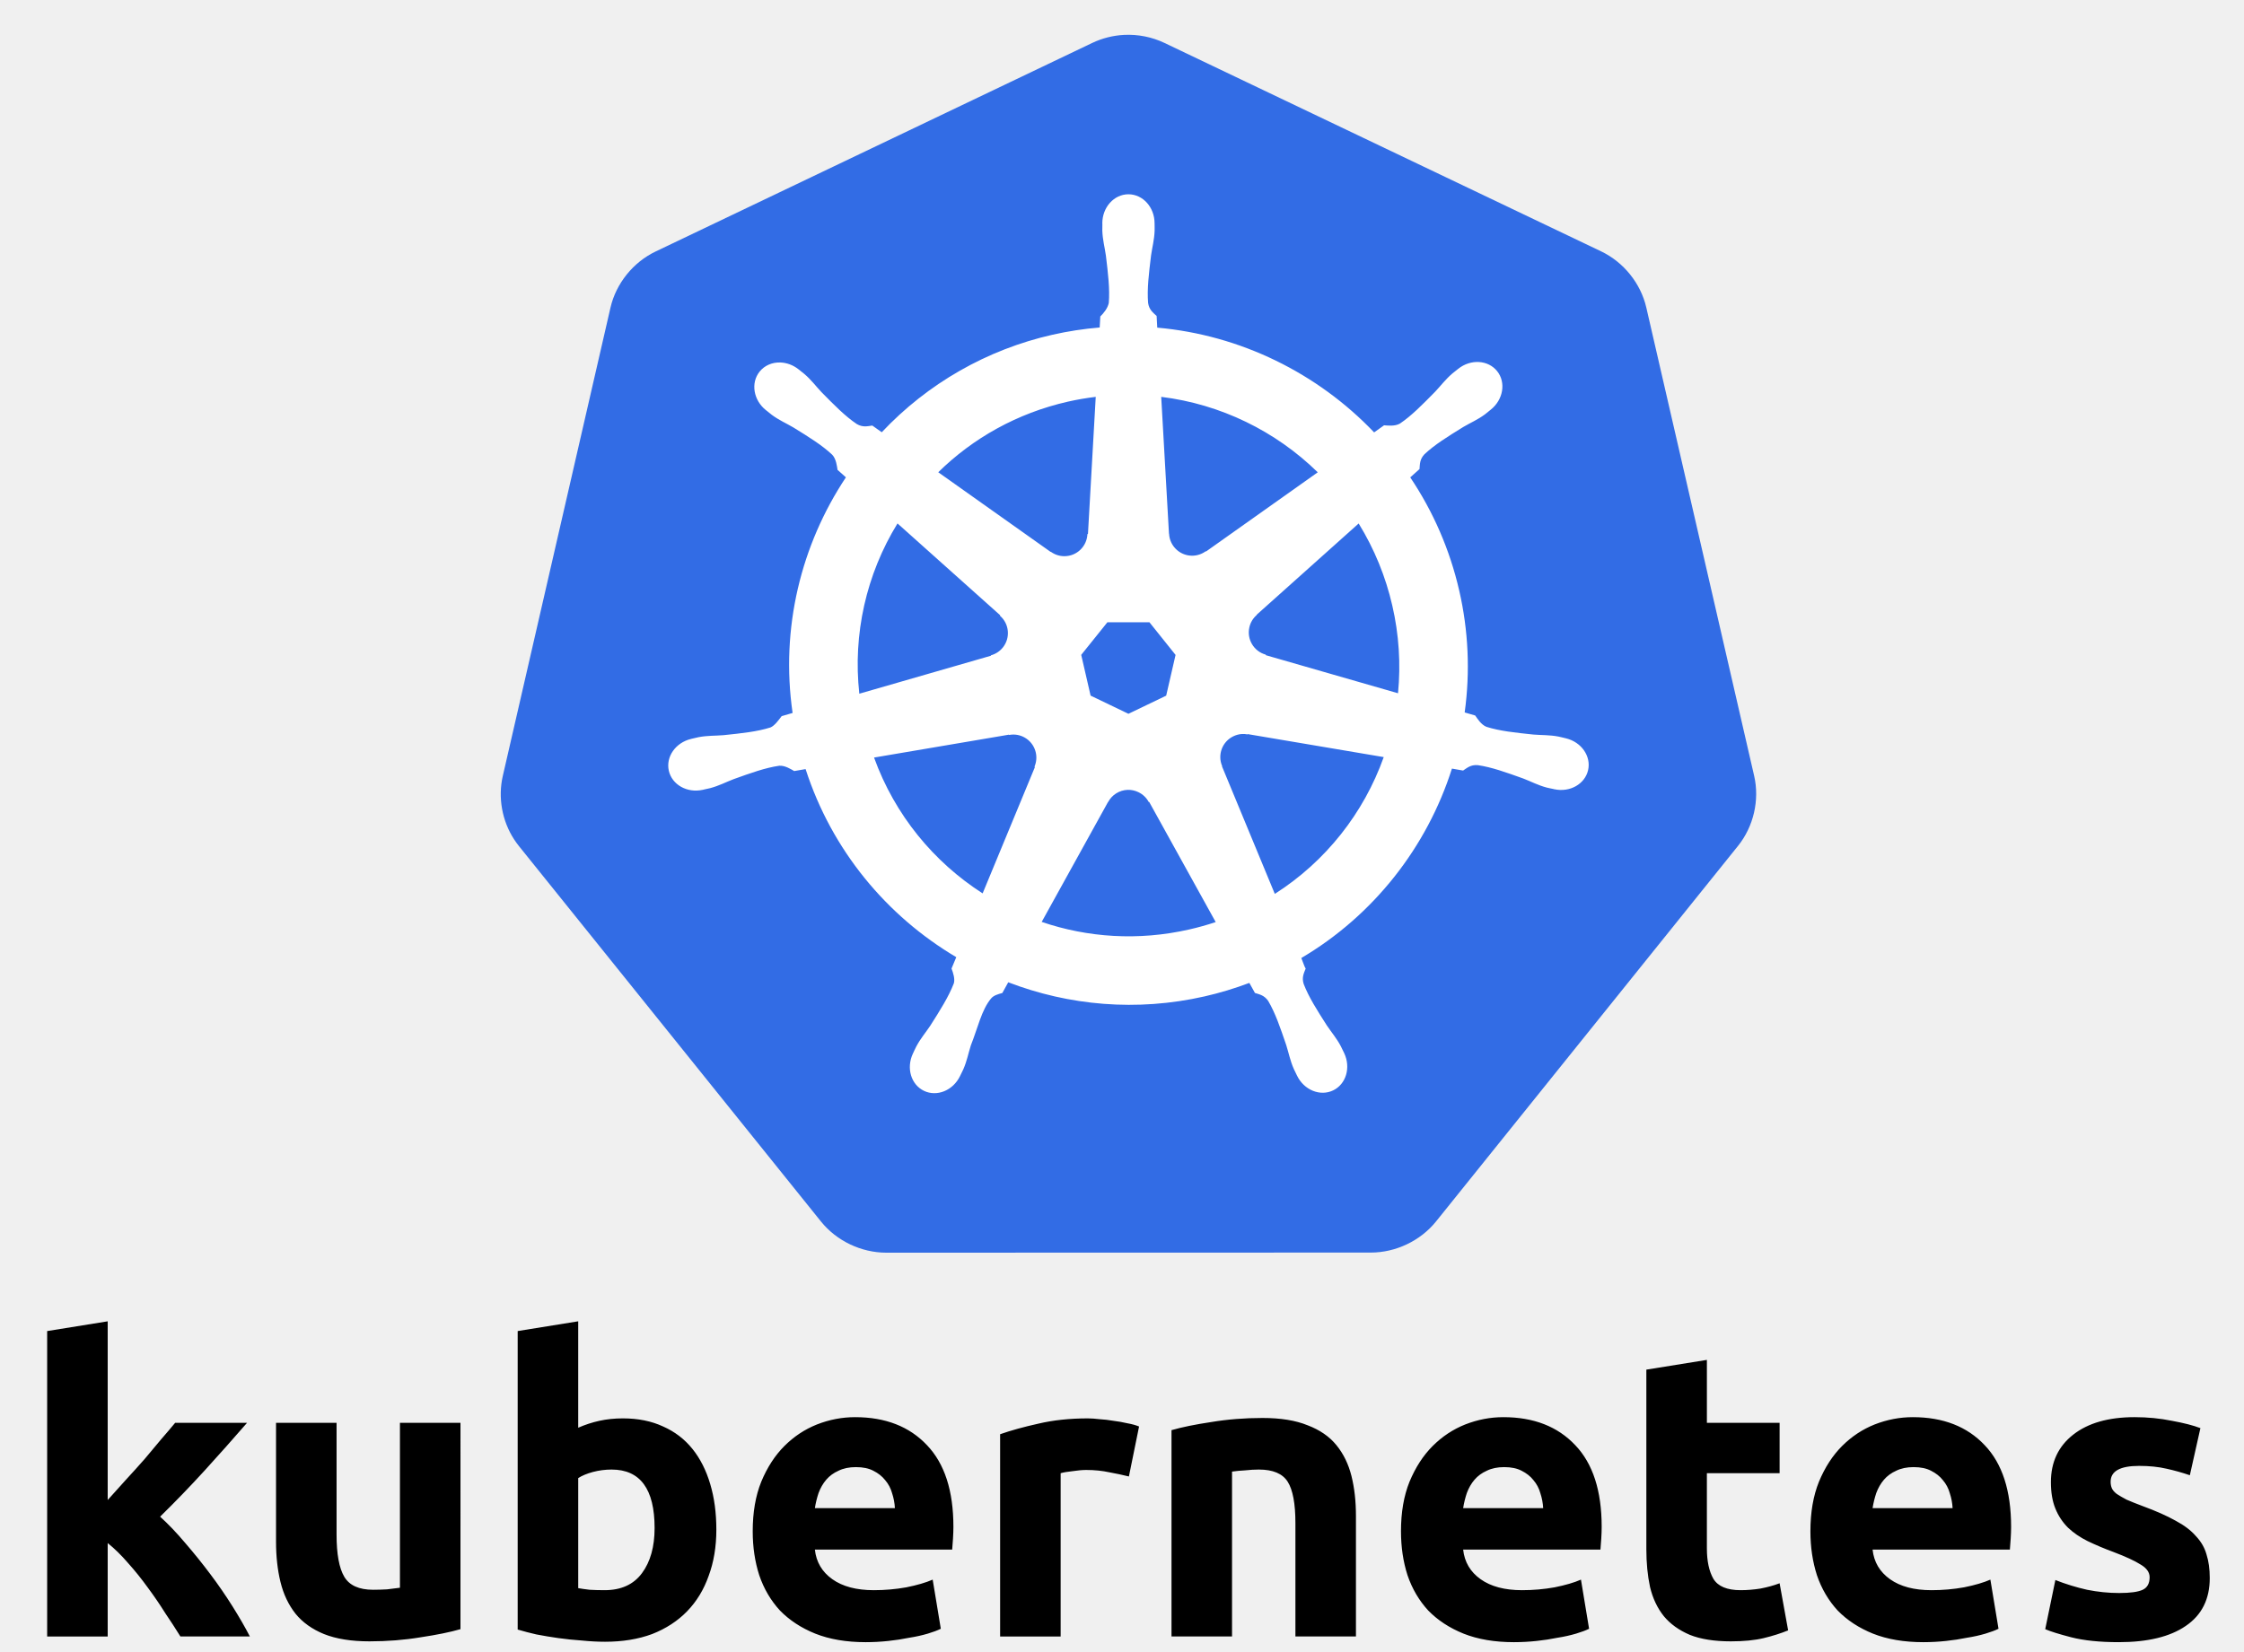
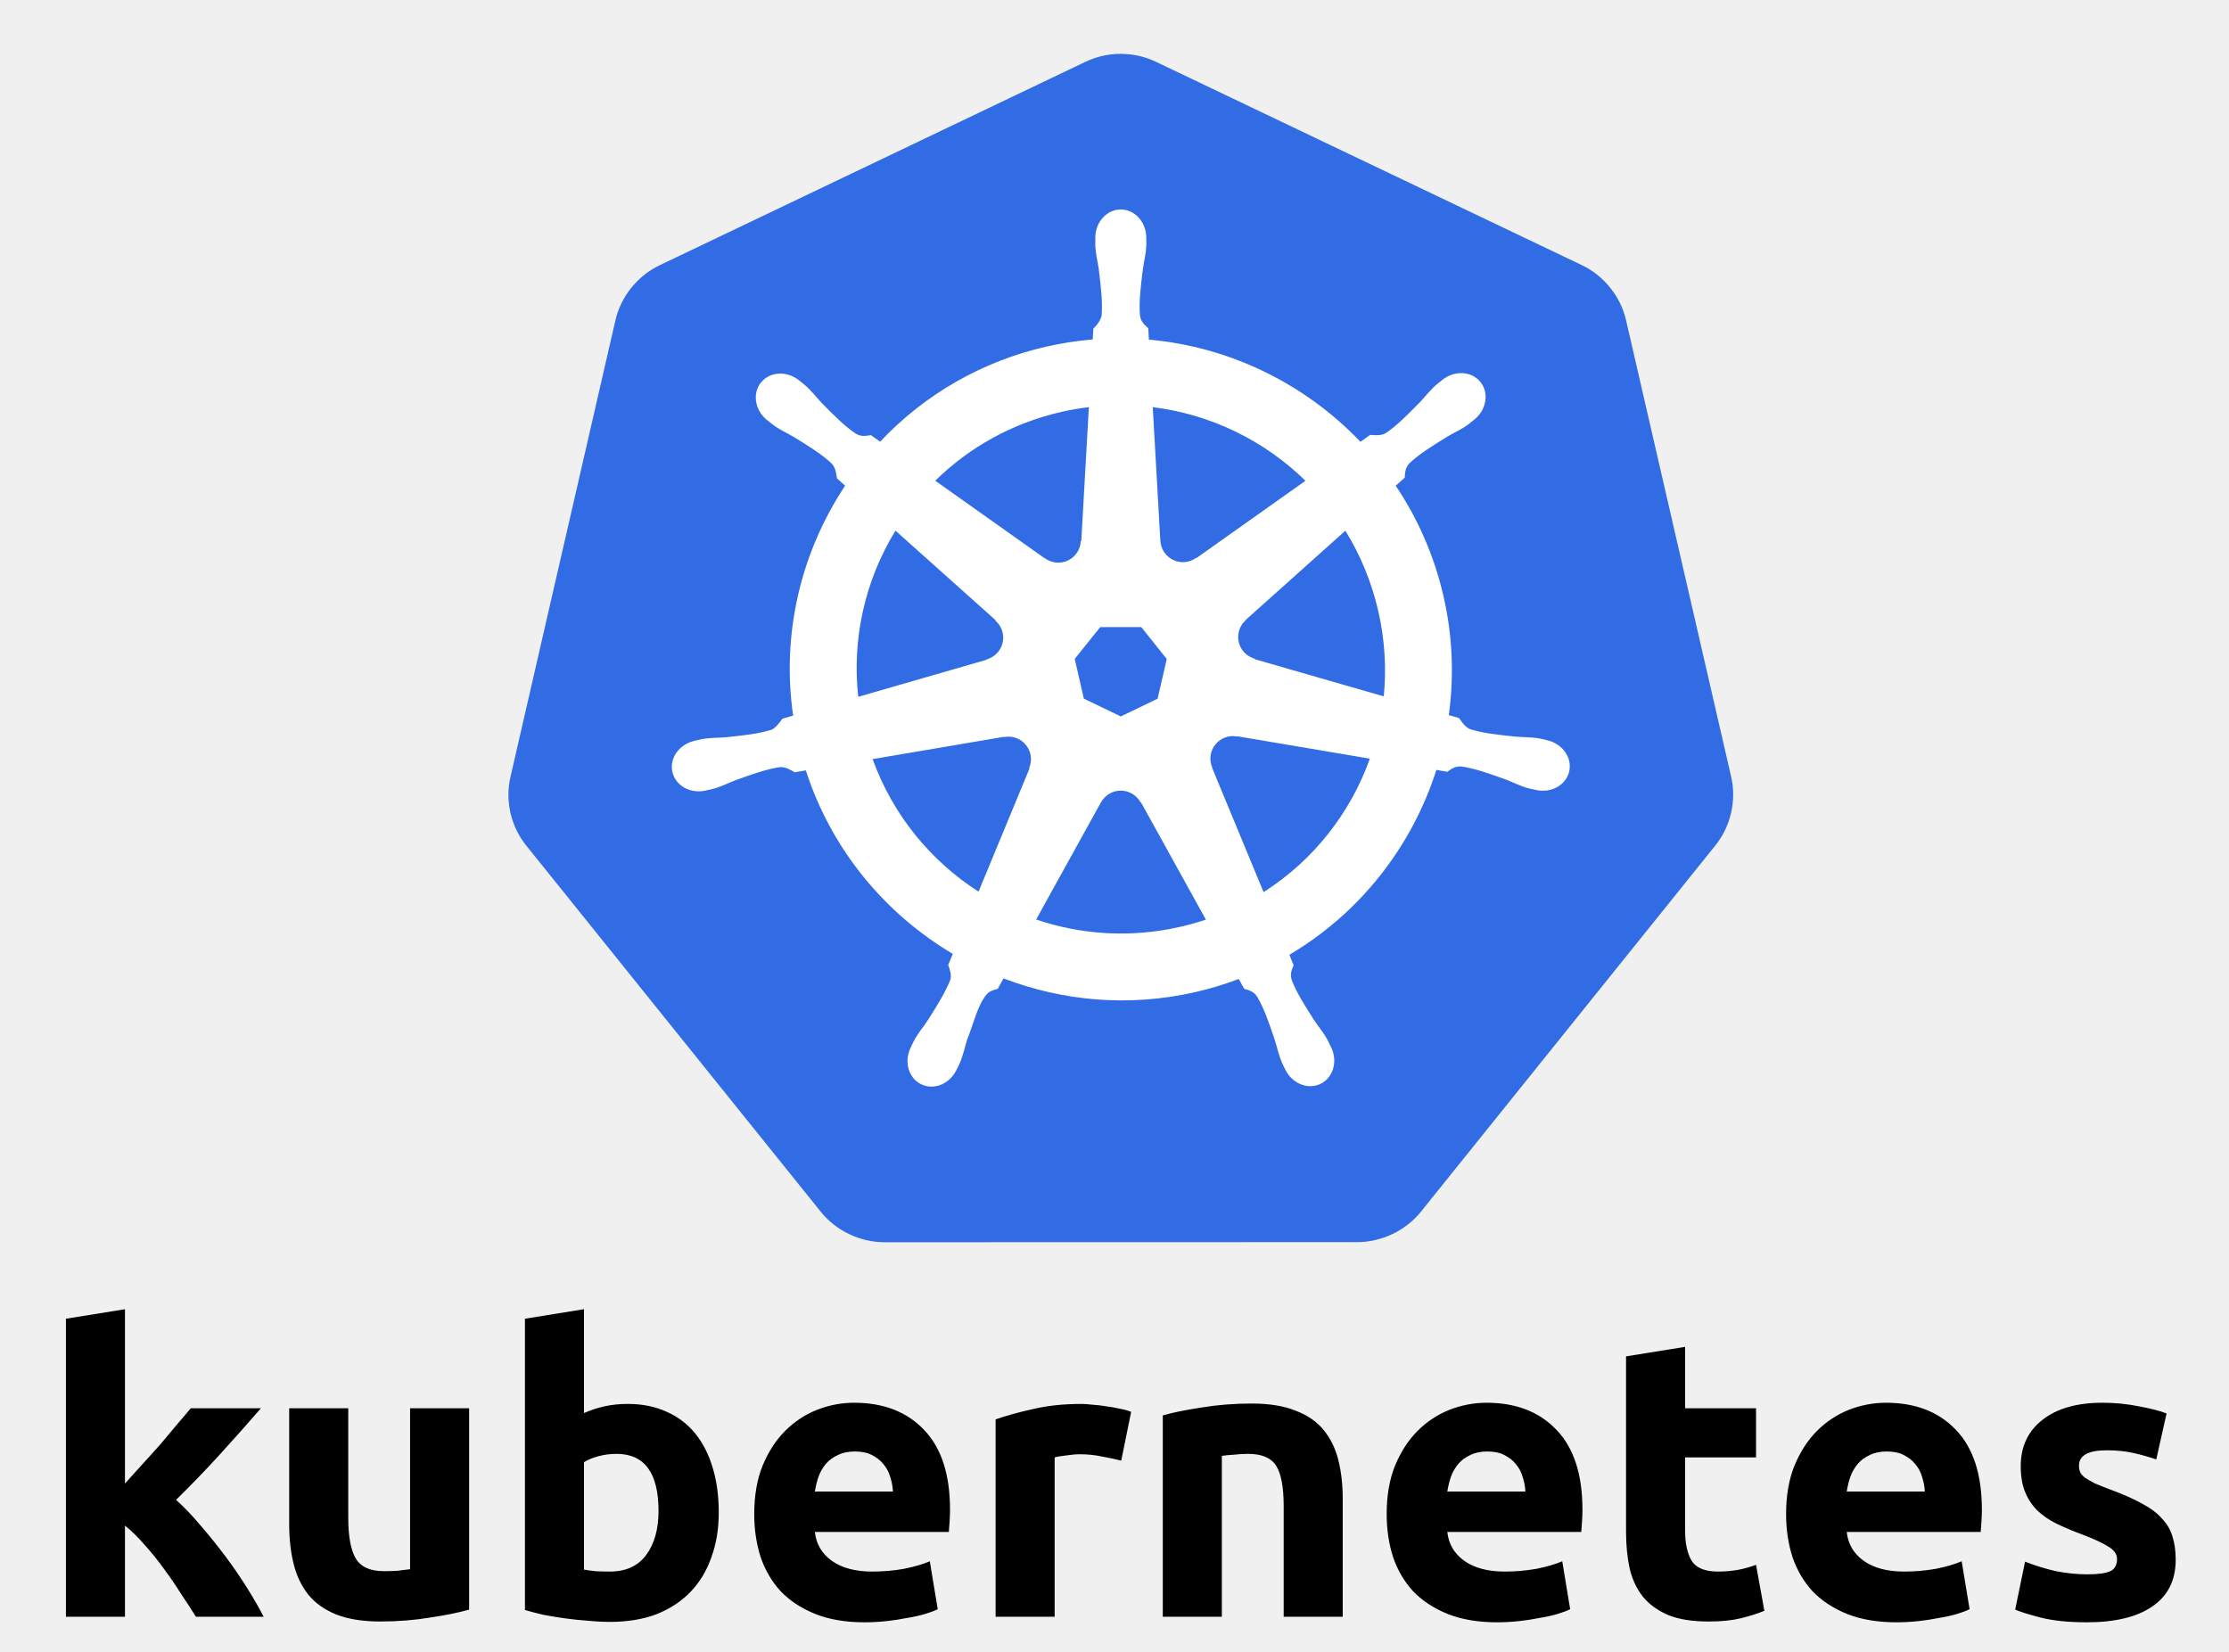
- <svg xmlns="http://www.w3.org/2000/svg" viewBox="-144.80 -222.48 457.60 336.96">
+ <svg xmlns="http://www.w3.org/2000/svg" viewBox="-148.96 -226.64 465.92 345.28">
  <path d="M-122.84 83.493a310.06 310.06 0 0 0 3.729-4.142 240.608 240.608 0 0 0 3.81-4.225 466.525 466.525 0 0 0 3.398-4.059 165.657 165.657 0 0 0 2.817-3.314h14.663a554.136 554.136 0 0 1-8.616 9.693 234.676 234.676 0 0 1-9.113 9.444c1.657 1.491 3.369 3.286 5.136 5.385a118.223 118.223 0 0 1 5.136 6.38 94.249 94.249 0 0 1 4.556 6.627c1.38 2.21 2.54 4.225 3.479 6.048h-14.166a129.714 129.714 0 0 0-3.065-4.722 79.584 79.584 0 0 0-3.562-5.219 60.044 60.044 0 0 0-4.06-5.053c-1.38-1.602-2.761-2.955-4.141-4.059v19.054h-12.344V49.032l12.344-1.988v36.45m71.939 26.344c-2.1.608-4.805 1.16-8.12 1.657-3.313.552-6.792.828-10.437.828-3.7 0-6.793-.497-9.28-1.49-2.43-.995-4.362-2.376-5.798-4.143-1.436-1.823-2.458-3.977-3.065-6.462-.608-2.485-.911-5.219-.911-8.202V67.753h12.344v22.782c0 3.977.525 6.85 1.574 8.616 1.049 1.767 3.01 2.651 5.882 2.651.884 0 1.823-.028 2.817-.083.994-.11 1.878-.22 2.65-.33V67.752h12.345l-.001 42.085m39.587-20.627c0-7.953-2.927-11.93-8.782-11.93-1.27 0-2.541.166-3.811.497-1.215.331-2.21.746-2.982 1.243v22.451c.608.11 1.38.221 2.32.331.939.055 1.96.083 3.065.083 3.369 0 5.91-1.16 7.622-3.479 1.712-2.32 2.568-5.385 2.568-9.196m12.592.331c0 3.48-.525 6.628-1.574 9.444-.994 2.817-2.458 5.22-4.391 7.207-1.933 1.988-4.308 3.535-7.125 4.64-2.817 1.048-6.02 1.573-9.61 1.573-1.491 0-3.065-.083-4.722-.249a70.47 70.47 0 0 1-4.805-.497 93.508 93.508 0 0 1-4.474-.746 61.68 61.68 0 0 1-3.811-.994V49.03l12.344-1.989v21.705a23.147 23.147 0 0 1 4.308-1.408c1.49-.33 3.093-.497 4.805-.497 3.093 0 5.827.552 8.202 1.657 2.375 1.05 4.363 2.568 5.965 4.556 1.602 1.988 2.817 4.391 3.645 7.207.829 2.764 1.243 5.857 1.243 9.281m7.416.331c0-3.866.58-7.235 1.74-10.107 1.215-2.927 2.789-5.357 4.722-7.29 1.933-1.933 4.142-3.397 6.628-4.39 2.54-.995 5.136-1.492 7.787-1.492 6.186 0 11.074 1.905 14.663 5.716 3.59 3.756 5.385 9.306 5.385 16.652 0 .718-.028 1.52-.083 2.402-.055.828-.111 1.574-.166 2.237H21.37c.276 2.541 1.464 4.556 3.562 6.048 2.099 1.491 4.915 2.237 8.45 2.237 2.264 0 4.474-.193 6.628-.58 2.209-.442 4.004-.966 5.385-1.574l1.657 10.024c-.663.331-1.546.663-2.651.994a28.866 28.866 0 0 1-3.728.828 44.513 44.513 0 0 1-4.308.663 43.431 43.431 0 0 1-4.64.25c-3.92 0-7.345-.58-10.272-1.74-2.872-1.16-5.274-2.735-7.207-4.723-1.878-2.043-3.286-4.446-4.225-7.207-.884-2.763-1.326-5.745-1.326-8.948M37.69 85.15a11.579 11.579 0 0 0-.58-3.065 6.84 6.84 0 0 0-1.408-2.65c-.608-.774-1.408-1.409-2.403-1.906-.94-.497-2.126-.746-3.562-.746-1.381 0-2.568.25-3.562.746-.994.442-1.823 1.05-2.485 1.823-.663.773-1.187 1.685-1.574 2.734a19.17 19.17 0 0 0-.746 3.065h16.32m47.718-6.461a65.487 65.487 0 0 0-3.894-.829c-1.491-.33-3.093-.497-4.805-.497-.773 0-1.712.083-2.817.25-1.05.11-1.85.248-2.402.413v33.304H59.146V70.074c2.209-.773 4.805-1.49 7.787-2.154 3.038-.718 6.407-1.077 10.107-1.077.663 0 1.464.055 2.403.166.939.055 1.878.166 2.817.331.939.111 1.878.276 2.817.497.939.166 1.74.387 2.403.663l-2.072 10.19m8.688-9.446c2.099-.607 4.805-1.16 8.119-1.657 3.314-.552 6.793-.828 10.438-.828 3.7 0 6.766.497 9.196 1.491 2.485.94 4.446 2.292 5.882 4.06 1.436 1.766 2.458 3.865 3.065 6.295.607 2.43.91 5.136.91 8.12v24.604h-12.343V88.215c0-3.977-.525-6.793-1.574-8.45-1.05-1.657-3.01-2.485-5.882-2.485-.884 0-1.823.055-2.817.166a30.4 30.4 0 0 0-2.651.25v33.634H94.095V69.244m46.795 20.629c0-3.866.58-7.235 1.74-10.107 1.216-2.927 2.79-5.357 4.723-7.29 1.933-1.933 4.142-3.397 6.628-4.39 2.54-.995 5.136-1.492 7.787-1.492 6.186 0 11.074 1.905 14.663 5.716 3.59 3.756 5.385 9.306 5.385 16.652 0 .718-.028 1.52-.083 2.402-.055.828-.11 1.574-.166 2.237h-28.001c.276 2.541 1.464 4.556 3.562 6.048 2.099 1.491 4.915 2.237 8.45 2.237 2.264 0 4.474-.193 6.628-.58 2.209-.442 4.004-.966 5.385-1.574l1.657 10.024c-.663.331-1.546.663-2.651.994a28.866 28.866 0 0 1-3.728.828 44.513 44.513 0 0 1-4.308.663 43.431 43.431 0 0 1-4.64.25c-3.92 0-7.345-.58-10.272-1.74-2.872-1.16-5.274-2.735-7.207-4.723-1.878-2.043-3.286-4.446-4.225-7.207-.885-2.763-1.326-5.745-1.326-8.948m28.995-4.723a11.579 11.579 0 0 0-.58-3.065 6.84 6.84 0 0 0-1.408-2.65c-.608-.774-1.408-1.409-2.402-1.906-.94-.497-2.126-.746-3.562-.746-1.381 0-2.568.25-3.562.746-.994.442-1.823 1.05-2.485 1.823-.663.773-1.187 1.685-1.574 2.734a19.17 19.17 0 0 0-.746 3.065h16.319M190.927 56.9l12.344-1.988v12.841H218.1v10.273h-14.83v15.326c0 2.596.443 4.667 1.326 6.213.939 1.546 2.789 2.32 5.55 2.32 1.327 0 2.68-.11 4.06-.33 1.436-.277 2.734-.636 3.894-1.078l1.74 9.61c-1.491.608-3.148 1.132-4.971 1.574-1.823.442-4.06.663-6.71.663-3.37 0-6.158-.442-8.367-1.326-2.21-.939-3.977-2.209-5.302-3.81-1.326-1.658-2.264-3.646-2.817-5.966-.497-2.32-.746-4.888-.746-7.705V56.9m33.455 32.973c0-3.866.58-7.235 1.74-10.107 1.215-2.927 2.789-5.357 4.722-7.29 1.933-1.933 4.142-3.397 6.628-4.39 2.54-.995 5.136-1.492 7.787-1.492 6.186 0 11.074 1.905 14.663 5.716 3.59 3.756 5.385 9.306 5.385 16.652 0 .718-.028 1.52-.083 2.402-.055.828-.11 1.574-.166 2.237h-28.001c.276 2.541 1.464 4.556 3.562 6.048 2.099 1.491 4.915 2.237 8.45 2.237 2.264 0 4.474-.193 6.628-.58 2.209-.442 4.004-.966 5.385-1.574l1.657 10.024c-.663.331-1.546.663-2.651.994a28.866 28.866 0 0 1-3.728.828 44.513 44.513 0 0 1-4.308.663 43.431 43.431 0 0 1-4.64.25c-3.92 0-7.345-.58-10.272-1.74-2.872-1.16-5.274-2.735-7.207-4.723-1.878-2.043-3.286-4.446-4.225-7.207-.884-2.763-1.326-5.745-1.326-8.948m28.996-4.723a11.579 11.579 0 0 0-.58-3.065 6.84 6.84 0 0 0-1.408-2.65c-.608-.774-1.408-1.409-2.402-1.906-.94-.497-2.126-.746-3.562-.746-1.381 0-2.568.25-3.562.746-.994.442-1.823 1.05-2.485 1.823-.663.773-1.187 1.685-1.574 2.734a19.17 19.17 0 0 0-.746 3.065h16.319m33.965 17.314c2.264 0 3.866-.22 4.805-.663.939-.442 1.408-1.298 1.408-2.568 0-.994-.608-1.85-1.823-2.568-1.215-.773-3.065-1.629-5.551-2.568a61.498 61.498 0 0 1-5.302-2.237c-1.546-.773-2.872-1.684-3.977-2.734a11.651 11.651 0 0 1-2.568-3.894c-.608-1.49-.911-3.286-.911-5.385 0-4.087 1.519-7.318 4.556-9.693 3.038-2.375 7.207-3.562 12.51-3.562 2.65 0 5.192.25 7.622.746 2.43.442 4.363.94 5.799 1.491l-2.154 9.61a44.395 44.395 0 0 0-4.722-1.326c-1.657-.387-3.535-.58-5.633-.58-3.866 0-5.8 1.077-5.8 3.231 0 .497.084.94.25 1.326.166.387.497.773.994 1.16.497.331 1.16.718 1.988 1.16.884.387 1.988.828 3.314 1.326 2.706.994 4.943 1.988 6.71 2.982 1.767.94 3.148 1.988 4.142 3.148 1.049 1.105 1.767 2.347 2.154 3.728.442 1.381.663 2.982.663 4.805 0 4.308-1.63 7.566-4.888 9.776-3.203 2.21-7.76 3.314-13.67 3.314-3.865 0-7.096-.33-9.692-.994-2.541-.663-4.308-1.215-5.302-1.657l2.07-10.024a43.76 43.76 0 0 0 6.463 1.988c2.209.441 4.39.662 6.545.662" />
  <path fill="#FFF" d="M85.304-204.478l93.973 44.872 23.22 100.85-65.02 80.882-104.298.01-65.037-80.868 23.197-100.853z" />
  <path fill="none" d="M85.304-204.478l93.973 44.872 23.22 100.85-65.02 80.881-104.298.011-65.037-80.868 23.197-100.853z" />
  <path fill="#326CE5" d="M84.433-215.362a17.14 17.14 0 0 0-6.524 1.651L-11.1-171.182c-4.589 2.191-8.077 6.528-9.21 11.451l-21.958 95.533c-1.012 4.388-.158 9.168 2.31 12.944.301.462.622.911.968 1.343l61.61 76.603c3.175 3.947 8.214 6.354 13.306 6.352l98.801-.023c5.089.004 10.128-2.398 13.307-6.341l61.586-76.613c3.178-3.949 4.424-9.359 3.29-14.287l-21.994-95.532c-1.133-4.925-4.621-9.261-9.208-11.453l-89.021-42.506a17.214 17.214 0 0 0-8.254-1.651z" />
  <path fill="#FFF" d="M85.142-61.364a4.667 4.667 0 0 1 2.199.468 4.656 4.656 0 0 1 2.106 2.003h.101l13.559 24.498a56.57 56.57 0 0 1-5.42 1.514c-10.368 2.355-20.704 1.642-30.064-1.547l13.524-24.454h.023a4.704 4.704 0 0 1 3.972-2.482zM61.909-72.645a4.697 4.697 0 0 1 4.507 3.653 4.65 4.65 0 0 1-.261 2.892l.08.102L55.58-40.247c-9.963-6.393-17.898-15.964-22.142-27.707l27.502-4.667.046.057a4.61 4.61 0 0 1 .923-.081zm46.593-.114c.365-.02.728.014 1.081.08l.046-.057 27.743 4.689c-4.061 11.407-11.831 21.29-22.211 27.903l-10.768-26.012.034-.046a4.701 4.701 0 0 1 2.277-6.09 4.652 4.652 0 0 1 1.798-.467zm-27.479-22.79h8.572l5.327 6.66-1.912 8.31-7.697 3.7-7.718-3.71-1.912-8.31 5.34-6.65zm51.238-20.15a55.569 55.569 0 0 1 6.864 16.768 55.43 55.43 0 0 1 1.162 17.862l-26.956-7.764-.023-.114a4.699 4.699 0 0 1-3.335-5.578 4.659 4.659 0 0 1 1.49-2.494l-.01-.057 20.808-18.623zm-94.041-.01l20.923 18.714-.023.114a4.69 4.69 0 0 1 .592 6.466 4.715 4.715 0 0 1-2.437 1.606l-.023.091-26.819 7.741a54.855 54.855 0 0 1 7.787-34.732zm53.776-25.82c12.122 1.492 23.331 6.98 31.921 15.391l-22.768 16.142-.08-.034a4.7 4.7 0 0 1-6.442-.864 4.652 4.652 0 0 1-1.025-2.722l-.023-.01-1.583-27.903zm-13.353 0l-1.583 27.947-.114.057a4.695 4.695 0 0 1-4.688 4.497 4.675 4.675 0 0 1-2.768-.898l-.044.023-22.916-16.246c7.042-6.926 16.051-12.044 26.431-14.401 1.898-.43 3.793-.75 5.682-.979zm6.67-41.323c-2.942.002-5.327 2.652-5.327 5.92 0 .051.011.099.013.149-.005.443-.027.978-.013 1.366.071 1.885.482 3.328.729 5.066.448 3.717.823 6.8.592 9.664-.226 1.081-1.021 2.069-1.731 2.755l-.127 2.254a69.515 69.515 0 0 0-9.63 1.48 68.533 68.533 0 0 0-34.811 19.888 90.731 90.731 0 0 1-1.925-1.366c-.952.128-1.912.422-3.164-.308-2.383-1.604-4.555-3.82-7.182-6.489-1.204-1.275-2.076-2.492-3.508-3.723-.324-.28-.82-.657-1.183-.945-1.119-.891-2.437-1.355-3.712-1.4-1.636-.057-3.214.584-4.246 1.878-1.834 2.3-1.247 5.817 1.309 7.855.027.021.053.037.08.057.351.285.781.649 1.105.887 1.517 1.121 2.905 1.695 4.416 2.585 3.186 1.968 5.827 3.6 7.922 5.568.818.872.963 2.408 1.071 3.074l1.708 1.524c-9.141 13.757-13.372 30.749-10.872 48.063l-2.23.649c-.589.76-1.42 1.955-2.29 2.31-2.741.863-5.825 1.181-9.55 1.571-1.75.146-3.259.059-5.112.411-.408.076-.977.224-1.423.329l-.046.013c-.023.005-.055.016-.078.021-3.141.76-5.159 3.646-4.509 6.489.649 2.846 3.718 4.575 6.877 3.893.023-.005.055-.005.08-.01.036-.009.066-.025.101-.034.441-.098.993-.204 1.379-.308 1.821-.489 3.141-1.206 4.781-1.834 3.524-1.263 6.444-2.32 9.288-2.732 1.188-.092 2.44.734 3.063 1.081l2.321-.398c5.345 16.568 16.544 29.961 30.726 38.363l-.968 2.323c.348.902.733 2.122.473 3.013-1.034 2.681-2.805 5.511-4.822 8.666-.977 1.458-1.976 2.59-2.856 4.258-.212.398-.48 1.012-.683 1.434-1.37 2.931-.367 6.305 2.264 7.57 2.647 1.275 5.932-.07 7.355-3.004.001-.005.009-.007.01-.012.002-.002-.002-.007 0-.011.203-.416.489-.964.66-1.355.756-1.729 1.007-3.211 1.537-4.883 1.411-3.541 2.184-7.257 4.125-9.571.532-.633 1.398-.878 2.296-1.119l1.206-2.186c12.364 4.746 26.202 6.019 40.027 2.881a69.517 69.517 0 0 0 9.141-2.755c.338.601.969 1.757 1.138 2.049.913.297 1.908.45 2.719 1.651 1.453 2.479 2.446 5.415 3.656 8.96.53 1.672.793 3.154 1.547 4.882.173.395.457.95.66 1.366 1.42 2.946 4.716 4.294 7.366 3.017 2.631-1.266 3.636-4.64 2.266-7.57-.204-.421-.484-1.035-.696-1.433-.88-1.668-1.88-2.789-2.856-4.246-2.017-3.156-3.691-5.778-4.724-8.46-.432-1.382.073-2.243.409-3.141-.201-.231-.633-1.537-.887-2.152 14.738-8.702 25.608-22.594 30.713-38.636.69.108 1.889.32 2.277.398.802-.528 1.539-1.219 2.983-1.105 2.844.411 5.765 1.468 9.291 2.732 1.638.628 2.958 1.357 4.781 1.845.384.103.935.199 1.377.295.036.009.067.027.103.034.023.005.057.007.078.012 3.159.679 6.227-1.05 6.877-3.894.649-2.844-1.368-5.731-4.507-6.489-.457-.103-1.105-.281-1.55-.365-1.853-.35-3.362-.263-5.11-.409-3.725-.391-6.811-.708-9.552-1.571-1.117-.434-1.912-1.764-2.3-2.312l-2.15-.626a68.782 68.782 0 0 0-1.117-24.874 68.975 68.975 0 0 0-9.982-23.074c.551-.502 1.594-1.425 1.889-1.697.087-.955.012-1.958 1.001-3.017 2.096-1.967 4.737-3.598 7.924-5.567 1.512-.889 2.91-1.462 4.427-2.583.343-.255.813-.657 1.172-.946 2.556-2.039 3.145-5.553 1.309-7.855-1.834-2.3-5.39-2.517-7.945-.477-.363.288-.857.663-1.183.944-1.432 1.231-2.315 2.446-3.518 3.723-2.627 2.668-4.799 4.895-7.182 6.499-1.034.602-2.547.393-3.234.352l-2.026 1.446c-11.555-12.116-27.287-19.863-44.226-21.367-.048-.71-.11-1.992-.127-2.378-.692-.663-1.53-1.231-1.741-2.665-.231-2.864.155-5.946.603-9.664.247-1.738.66-3.181.729-5.066.016-.429-.009-1.051-.01-1.515-.002-3.264-2.385-5.916-5.329-5.916z" />
  <path fill="none" d="M85.142-61.364a4.667 4.667 0 0 1 2.199.468 4.656 4.656 0 0 1 2.106 2.003h.101l13.559 24.498a56.57 56.57 0 0 1-5.42 1.514c-10.368 2.355-20.704 1.642-30.064-1.547l13.524-24.454h.023a4.704 4.704 0 0 1 3.972-2.482zM61.909-72.645a4.697 4.697 0 0 1 4.507 3.653 4.65 4.65 0 0 1-.261 2.892l.08.102L55.58-40.247c-9.963-6.393-17.898-15.964-22.142-27.707l27.502-4.667.046.057a4.61 4.61 0 0 1 .923-.081zm46.593-.114c.365-.02.728.014 1.081.08l.046-.057 27.743 4.689c-4.061 11.407-11.831 21.29-22.211 27.903l-10.768-26.012.034-.046a4.701 4.701 0 0 1 2.277-6.09 4.652 4.652 0 0 1 1.798-.467zm-27.479-22.79h8.572l5.327 6.66-1.912 8.31-7.697 3.7-7.718-3.71-1.912-8.31 5.34-6.65zm51.238-20.15a55.569 55.569 0 0 1 6.864 16.768 55.43 55.43 0 0 1 1.162 17.862l-26.956-7.764-.023-.114a4.699 4.699 0 0 1-3.335-5.578 4.659 4.659 0 0 1 1.49-2.494l-.01-.057 20.808-18.623zm-94.041-.01l20.923 18.714-.023.114a4.69 4.69 0 0 1 .592 6.466 4.715 4.715 0 0 1-2.437 1.606l-.023.091-26.819 7.741a54.855 54.855 0 0 1 7.787-34.732zm53.776-25.82c12.122 1.492 23.331 6.98 31.921 15.391l-22.768 16.142-.08-.034a4.7 4.7 0 0 1-6.442-.864 4.652 4.652 0 0 1-1.025-2.722l-.023-.01-1.583-27.903zm-13.353 0l-1.583 27.947-.114.057a4.695 4.695 0 0 1-4.688 4.497 4.675 4.675 0 0 1-2.768-.898l-.044.023-22.916-16.246c7.042-6.926 16.051-12.044 26.431-14.401 1.898-.43 3.793-.75 5.682-.979zm6.67-41.323c-2.942.002-5.327 2.652-5.327 5.92 0 .051.011.099.013.149-.005.443-.027.978-.013 1.366.071 1.885.482 3.328.729 5.066.448 3.717.823 6.8.592 9.664-.226 1.081-1.021 2.069-1.731 2.755l-.127 2.254a69.515 69.515 0 0 0-9.63 1.48 68.533 68.533 0 0 0-34.811 19.888 90.731 90.731 0 0 1-1.925-1.366c-.952.128-1.912.422-3.164-.308-2.383-1.604-4.555-3.82-7.182-6.489-1.204-1.275-2.076-2.492-3.508-3.723-.324-.28-.82-.657-1.183-.945-1.119-.891-2.437-1.355-3.712-1.4-1.636-.057-3.214.584-4.246 1.878-1.834 2.3-1.247 5.817 1.309 7.855.027.021.053.037.08.057.351.285.781.649 1.105.887 1.517 1.121 2.905 1.695 4.416 2.585 3.186 1.968 5.827 3.6 7.922 5.568.818.872.963 2.408 1.071 3.074l1.708 1.524c-9.141 13.757-13.372 30.749-10.872 48.063l-2.23.649c-.589.76-1.42 1.955-2.29 2.31-2.741.863-5.825 1.181-9.55 1.571-1.75.146-3.259.059-5.112.411-.408.076-.977.224-1.423.329l-.046.013c-.023.005-.055.016-.078.021-3.141.76-5.159 3.646-4.509 6.489.649 2.846 3.718 4.575 6.877 3.893.023-.005.055-.005.08-.01.036-.009.066-.025.101-.034.441-.098.993-.204 1.379-.308 1.821-.489 3.141-1.206 4.781-1.834 3.524-1.263 6.444-2.32 9.288-2.732 1.188-.092 2.44.734 3.063 1.081l2.321-.398c5.345 16.568 16.544 29.961 30.726 38.363l-.968 2.323c.348.902.733 2.122.473 3.013-1.034 2.681-2.805 5.511-4.822 8.666-.977 1.458-1.976 2.59-2.856 4.258-.212.398-.48 1.012-.683 1.434-1.37 2.931-.367 6.305 2.264 7.57 2.647 1.275 5.932-.07 7.355-3.004.001-.005.009-.007.01-.012.002-.002-.002-.007 0-.011.203-.416.489-.964.66-1.355.756-1.729 1.007-3.211 1.537-4.883 1.411-3.541 2.184-7.257 4.125-9.571.532-.633 1.398-.878 2.296-1.119l1.206-2.186c12.364 4.746 26.202 6.019 40.027 2.881a69.517 69.517 0 0 0 9.141-2.755c.338.601.969 1.757 1.138 2.049.913.297 1.908.45 2.719 1.651 1.453 2.479 2.446 5.415 3.656 8.96.53 1.672.793 3.154 1.547 4.882.173.395.457.95.66 1.366 1.42 2.946 4.716 4.294 7.366 3.017 2.631-1.266 3.636-4.64 2.266-7.57-.204-.421-.484-1.035-.696-1.433-.88-1.668-1.88-2.789-2.856-4.246-2.017-3.156-3.691-5.778-4.724-8.46-.432-1.382.073-2.243.409-3.141-.201-.231-.633-1.537-.887-2.152 14.738-8.702 25.608-22.594 30.713-38.636.69.108 1.889.32 2.277.398.802-.528 1.539-1.219 2.983-1.105 2.844.411 5.765 1.468 9.291 2.732 1.638.628 2.958 1.357 4.781 1.845.384.103.935.199 1.377.295.036.009.067.027.103.034.023.005.057.007.078.012 3.159.679 6.227-1.05 6.877-3.894.649-2.844-1.368-5.731-4.507-6.489-.457-.103-1.105-.281-1.55-.365-1.853-.35-3.362-.263-5.11-.409-3.725-.391-6.811-.708-9.552-1.571-1.117-.434-1.912-1.764-2.3-2.312l-2.15-.626a68.782 68.782 0 0 0-1.117-24.874 68.975 68.975 0 0 0-9.982-23.074c.551-.502 1.594-1.425 1.889-1.697.087-.955.012-1.958 1.001-3.017 2.096-1.967 4.737-3.598 7.924-5.567 1.512-.889 2.91-1.462 4.427-2.583.343-.255.813-.657 1.172-.946 2.556-2.039 3.145-5.553 1.309-7.855-1.834-2.3-5.39-2.517-7.945-.477-.363.288-.857.663-1.183.944-1.432 1.231-2.315 2.446-3.518 3.723-2.627 2.668-4.799 4.895-7.182 6.499-1.034.602-2.547.393-3.234.352l-2.026 1.446c-11.555-12.116-27.287-19.863-44.226-21.367-.048-.71-.11-1.992-.127-2.378-.692-.663-1.53-1.231-1.741-2.665-.231-2.864.155-5.946.603-9.664.247-1.738.66-3.181.729-5.066.016-.429-.009-1.051-.01-1.515-.002-3.264-2.385-5.916-5.329-5.916z" />
</svg>
